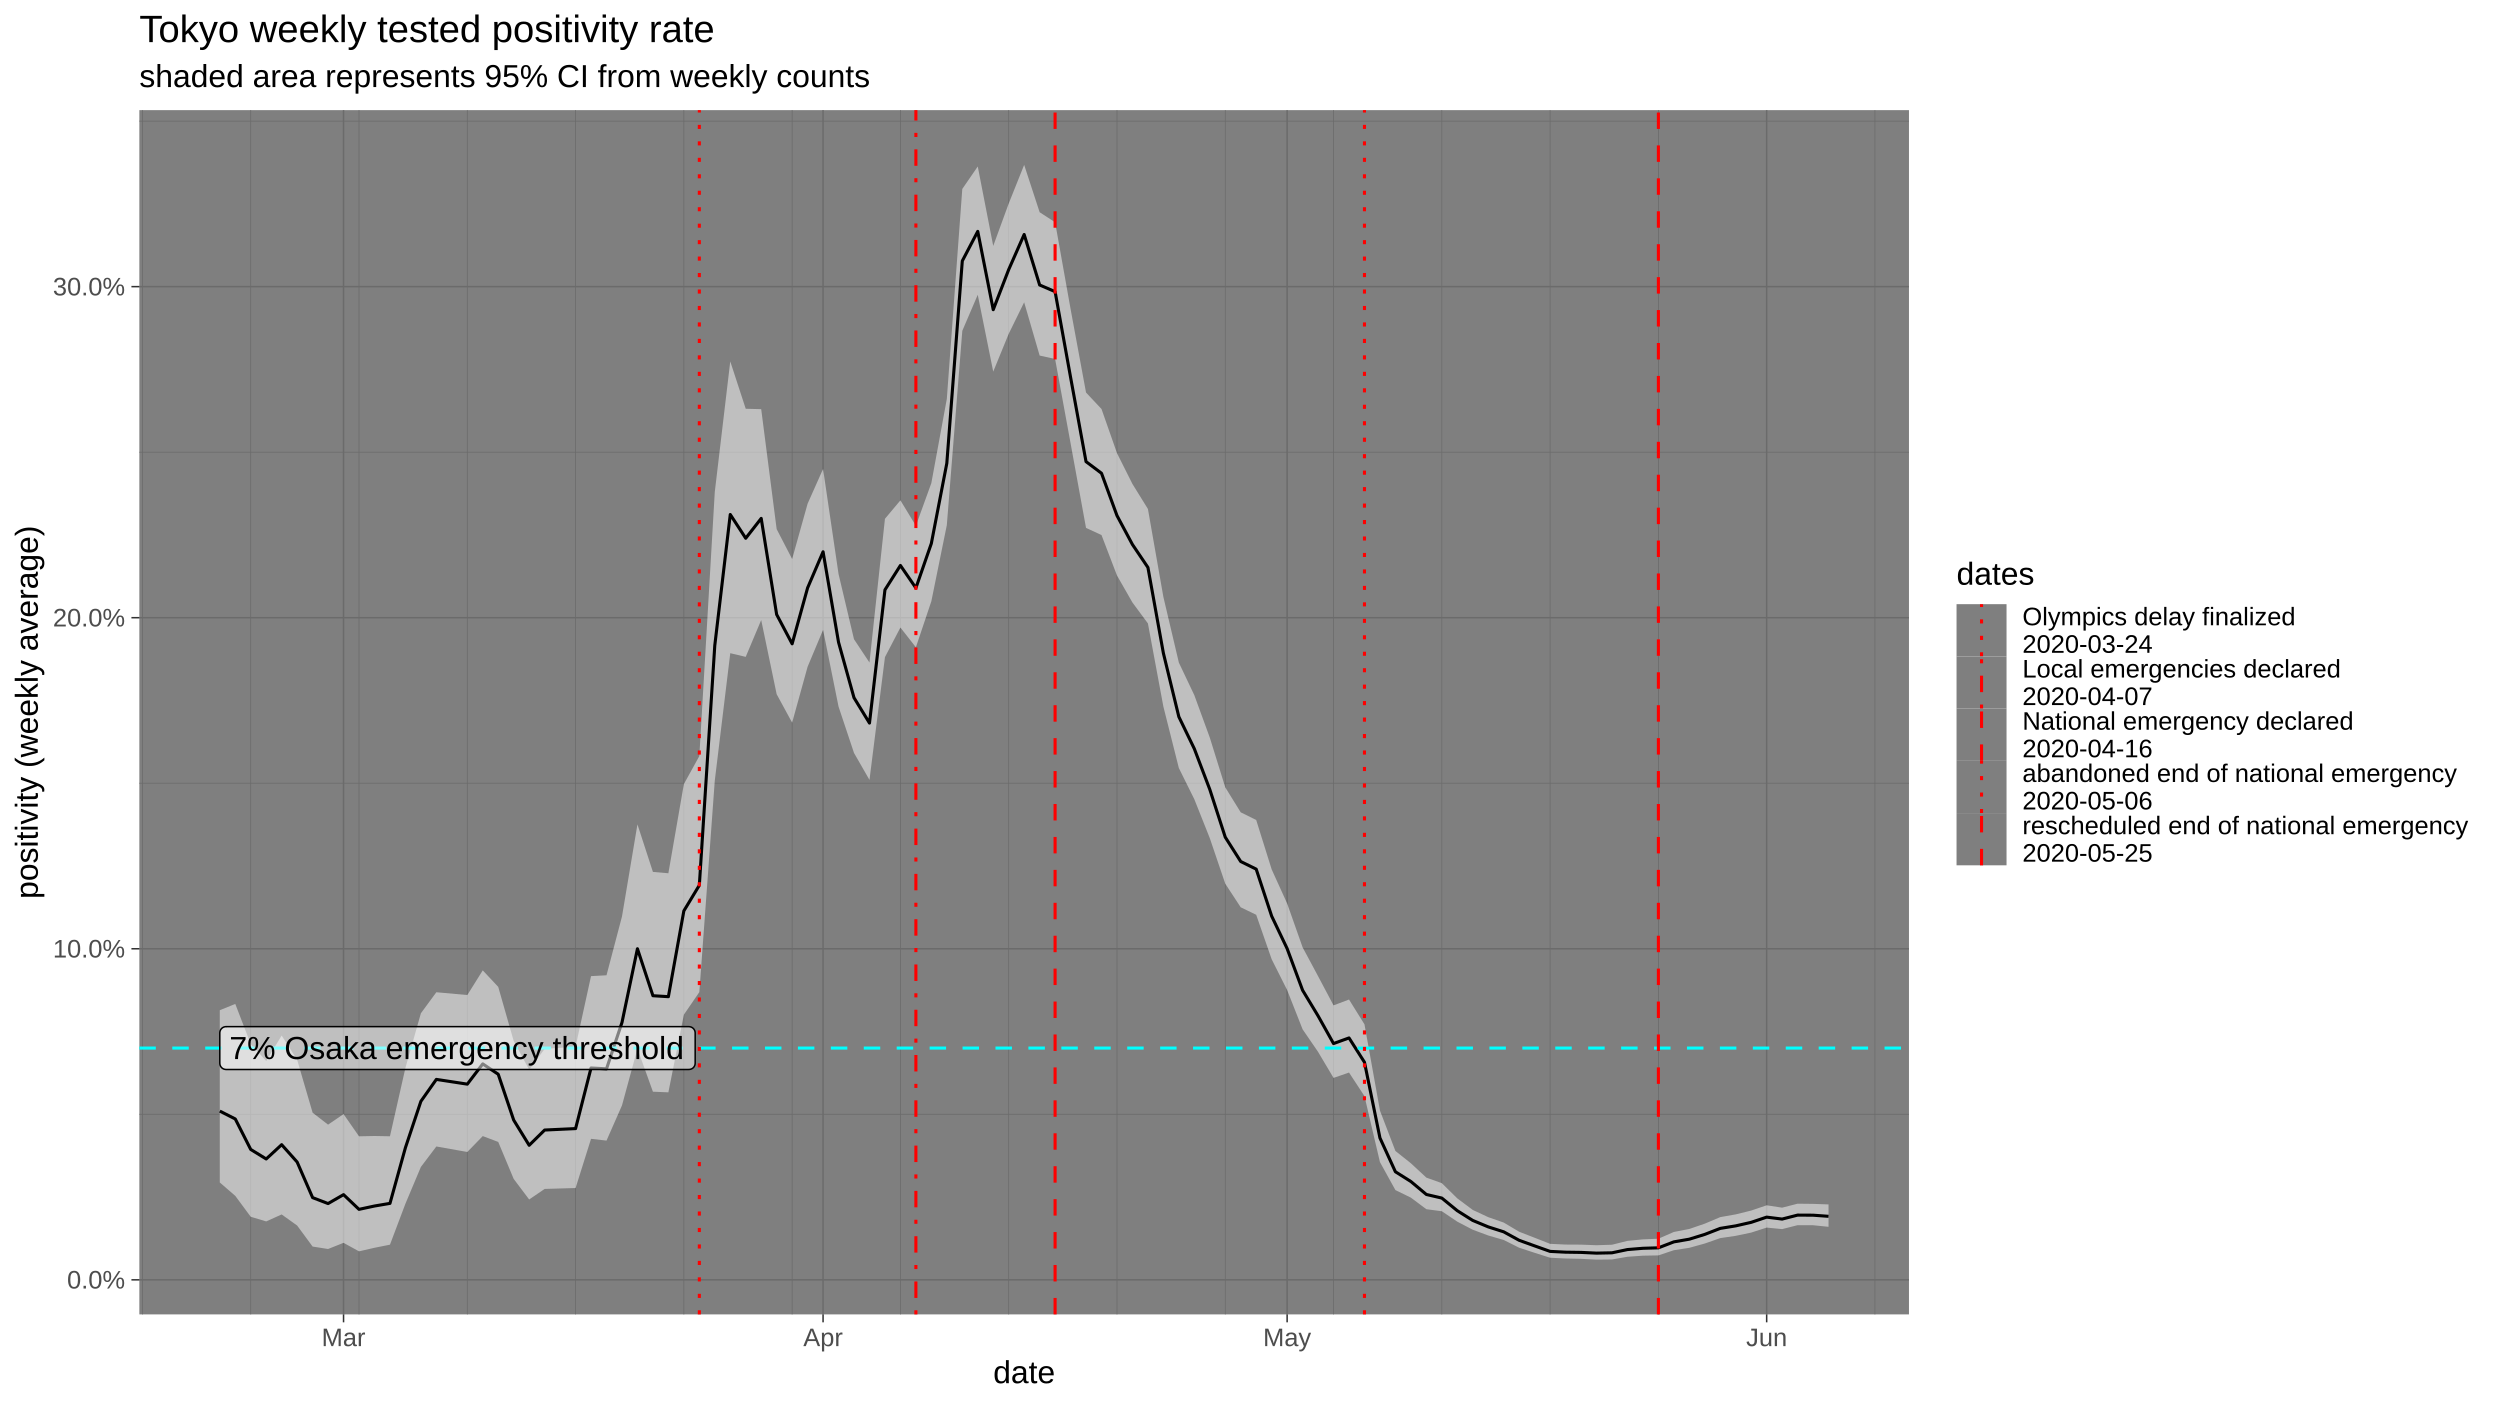
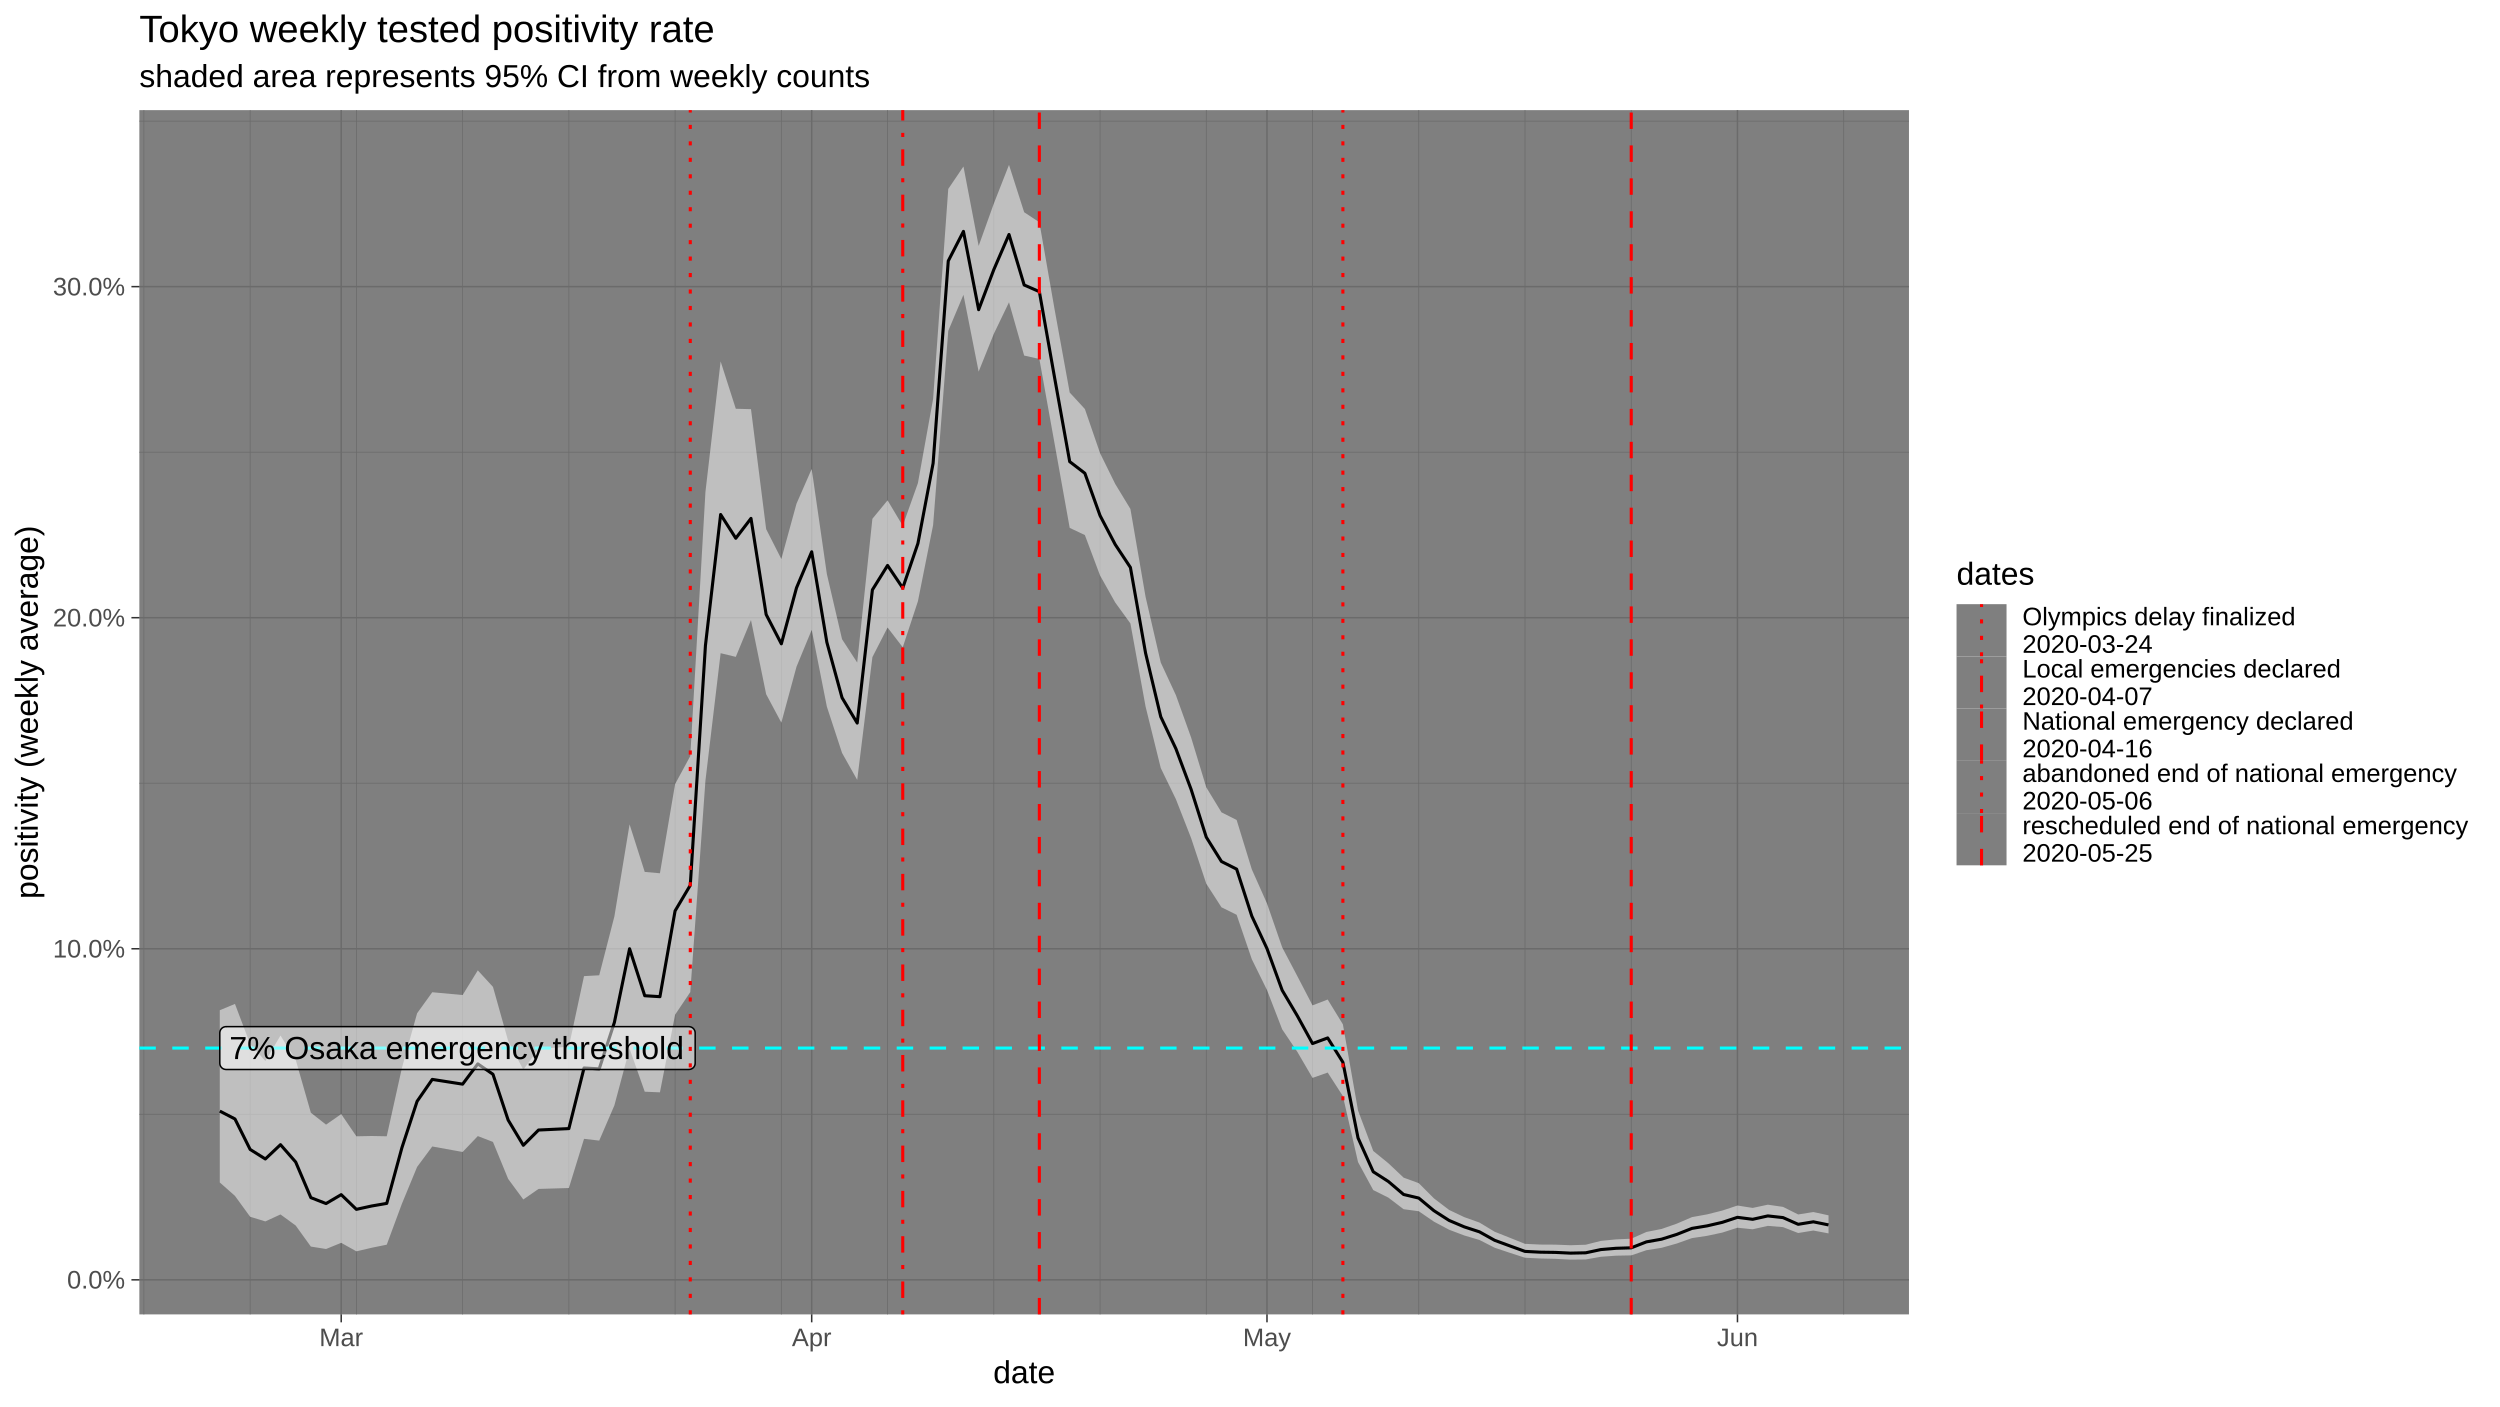
<svg xmlns="http://www.w3.org/2000/svg" viewBox="0 0 864.00 486.00">
  <defs>
    <style type="text/css">
    line, polyline, polygon, path, rect, circle {
      fill: none;
      stroke: #000000;
      stroke-linecap: round;
      stroke-linejoin: round;
      stroke-miterlimit: 10.00;
    }
  </style>
  </defs>
  <rect width="100%" height="100%" style="stroke: none; fill: #FFFFFF;" />
  <rect x="0.00" y="-0" width="864.00" height="486.00" style="stroke-width: 1.07; stroke: #FFFFFF; fill: #FFFFFF;" />
  <defs>
    <clipPath id="cpNDguMTZ8NjU5Ljc0fDQ1NC4yNXwzOC4wNw==">
      <rect x="48.16" y="38.07" width="611.58" height="416.18" />
    </clipPath>
  </defs>
  <rect x="48.16" y="38.07" width="611.58" height="416.18" style="stroke-width: 1.07; stroke: none; fill: #7F7F7F;" clip-path="url(#cpNDguMTZ8NjU5Ljc0fDQ1NC4yNXwzOC4wNw==)" />
  <polyline points="48.16,385.09 659.74,385.09 " style="stroke-width: 0.27; stroke: #6B6B6B; stroke-linecap: butt;" clip-path="url(#cpNDguMTZ8NjU5Ljc0fDQ1NC4yNXwzOC4wNw==)" />
  <polyline points="48.16,270.68 659.74,270.68 " style="stroke-width: 0.27; stroke: #6B6B6B; stroke-linecap: butt;" clip-path="url(#cpNDguMTZ8NjU5Ljc0fDQ1NC4yNXwzOC4wNw==)" />
  <polyline points="48.16,156.28 659.74,156.28 " style="stroke-width: 0.27; stroke: #6B6B6B; stroke-linecap: butt;" clip-path="url(#cpNDguMTZ8NjU5Ljc0fDQ1NC4yNXwzOC4wNw==)" />
  <polyline points="48.16,41.87 659.74,41.87 " style="stroke-width: 0.27; stroke: #6B6B6B; stroke-linecap: butt;" clip-path="url(#cpNDguMTZ8NjU5Ljc0fDQ1NC4yNXwzOC4wNw==)" />
-   <polyline points="49.23,454.25 49.23,38.07 " style="stroke-width: 0.27; stroke: #6B6B6B; stroke-linecap: butt;" clip-path="url(#cpNDguMTZ8NjU5Ljc0fDQ1NC4yNXwzOC4wNw==)" />
-   <polyline points="86.65,454.25 86.65,38.07 " style="stroke-width: 0.27; stroke: #6B6B6B; stroke-linecap: butt;" clip-path="url(#cpNDguMTZ8NjU5Ljc0fDQ1NC4yNXwzOC4wNw==)" />
-   <polyline points="124.07,454.25 124.07,38.07 " style="stroke-width: 0.27; stroke: #6B6B6B; stroke-linecap: butt;" clip-path="url(#cpNDguMTZ8NjU5Ljc0fDQ1NC4yNXwzOC4wNw==)" />
-   <polyline points="161.50,454.25 161.50,38.07 " style="stroke-width: 0.27; stroke: #6B6B6B; stroke-linecap: butt;" clip-path="url(#cpNDguMTZ8NjU5Ljc0fDQ1NC4yNXwzOC4wNw==)" />
-   <polyline points="198.92,454.25 198.92,38.07 " style="stroke-width: 0.27; stroke: #6B6B6B; stroke-linecap: butt;" clip-path="url(#cpNDguMTZ8NjU5Ljc0fDQ1NC4yNXwzOC4wNw==)" />
-   <polyline points="236.34,454.25 236.34,38.07 " style="stroke-width: 0.27; stroke: #6B6B6B; stroke-linecap: butt;" clip-path="url(#cpNDguMTZ8NjU5Ljc0fDQ1NC4yNXwzOC4wNw==)" />
-   <polyline points="273.76,454.25 273.76,38.07 " style="stroke-width: 0.27; stroke: #6B6B6B; stroke-linecap: butt;" clip-path="url(#cpNDguMTZ8NjU5Ljc0fDQ1NC4yNXwzOC4wNw==)" />
-   <polyline points="311.18,454.25 311.18,38.07 " style="stroke-width: 0.27; stroke: #6B6B6B; stroke-linecap: butt;" clip-path="url(#cpNDguMTZ8NjU5Ljc0fDQ1NC4yNXwzOC4wNw==)" />
-   <polyline points="348.60,454.25 348.60,38.07 " style="stroke-width: 0.27; stroke: #6B6B6B; stroke-linecap: butt;" clip-path="url(#cpNDguMTZ8NjU5Ljc0fDQ1NC4yNXwzOC4wNw==)" />
-   <polyline points="386.03,454.25 386.03,38.07 " style="stroke-width: 0.27; stroke: #6B6B6B; stroke-linecap: butt;" clip-path="url(#cpNDguMTZ8NjU5Ljc0fDQ1NC4yNXwzOC4wNw==)" />
-   <polyline points="423.45,454.25 423.45,38.07 " style="stroke-width: 0.27; stroke: #6B6B6B; stroke-linecap: butt;" clip-path="url(#cpNDguMTZ8NjU5Ljc0fDQ1NC4yNXwzOC4wNw==)" />
-   <polyline points="460.87,454.25 460.87,38.07 " style="stroke-width: 0.27; stroke: #6B6B6B; stroke-linecap: butt;" clip-path="url(#cpNDguMTZ8NjU5Ljc0fDQ1NC4yNXwzOC4wNw==)" />
-   <polyline points="498.29,454.25 498.29,38.07 " style="stroke-width: 0.27; stroke: #6B6B6B; stroke-linecap: butt;" clip-path="url(#cpNDguMTZ8NjU5Ljc0fDQ1NC4yNXwzOC4wNw==)" />
-   <polyline points="535.71,454.25 535.71,38.07 " style="stroke-width: 0.27; stroke: #6B6B6B; stroke-linecap: butt;" clip-path="url(#cpNDguMTZ8NjU5Ljc0fDQ1NC4yNXwzOC4wNw==)" />
-   <polyline points="573.14,454.25 573.14,38.07 " style="stroke-width: 0.27; stroke: #6B6B6B; stroke-linecap: butt;" clip-path="url(#cpNDguMTZ8NjU5Ljc0fDQ1NC4yNXwzOC4wNw==)" />
-   <polyline points="647.98,454.25 647.98,38.07 " style="stroke-width: 0.27; stroke: #6B6B6B; stroke-linecap: butt;" clip-path="url(#cpNDguMTZ8NjU5Ljc0fDQ1NC4yNXwzOC4wNw==)" />
+   <polyline points="49.73,454.25 49.73,38.07 " style="stroke-width: 0.27; stroke: #6B6B6B; stroke-linecap: butt;" clip-path="url(#cpNDguMTZ8NjU5Ljc0fDQ1NC4yNXwzOC4wNw==)" />
+   <polyline points="86.45,454.25 86.45,38.07 " style="stroke-width: 0.27; stroke: #6B6B6B; stroke-linecap: butt;" clip-path="url(#cpNDguMTZ8NjU5Ljc0fDQ1NC4yNXwzOC4wNw==)" />
+   <polyline points="123.17,454.25 123.17,38.07 " style="stroke-width: 0.27; stroke: #6B6B6B; stroke-linecap: butt;" clip-path="url(#cpNDguMTZ8NjU5Ljc0fDQ1NC4yNXwzOC4wNw==)" />
+   <polyline points="159.88,454.25 159.88,38.07 " style="stroke-width: 0.27; stroke: #6B6B6B; stroke-linecap: butt;" clip-path="url(#cpNDguMTZ8NjU5Ljc0fDQ1NC4yNXwzOC4wNw==)" />
+   <polyline points="196.60,454.25 196.60,38.07 " style="stroke-width: 0.27; stroke: #6B6B6B; stroke-linecap: butt;" clip-path="url(#cpNDguMTZ8NjU5Ljc0fDQ1NC4yNXwzOC4wNw==)" />
+   <polyline points="233.31,454.25 233.31,38.07 " style="stroke-width: 0.27; stroke: #6B6B6B; stroke-linecap: butt;" clip-path="url(#cpNDguMTZ8NjU5Ljc0fDQ1NC4yNXwzOC4wNw==)" />
+   <polyline points="270.03,454.25 270.03,38.07 " style="stroke-width: 0.27; stroke: #6B6B6B; stroke-linecap: butt;" clip-path="url(#cpNDguMTZ8NjU5Ljc0fDQ1NC4yNXwzOC4wNw==)" />
+   <polyline points="306.74,454.25 306.74,38.07 " style="stroke-width: 0.27; stroke: #6B6B6B; stroke-linecap: butt;" clip-path="url(#cpNDguMTZ8NjU5Ljc0fDQ1NC4yNXwzOC4wNw==)" />
+   <polyline points="343.46,454.25 343.46,38.07 " style="stroke-width: 0.27; stroke: #6B6B6B; stroke-linecap: butt;" clip-path="url(#cpNDguMTZ8NjU5Ljc0fDQ1NC4yNXwzOC4wNw==)" />
+   <polyline points="380.18,454.25 380.18,38.07 " style="stroke-width: 0.27; stroke: #6B6B6B; stroke-linecap: butt;" clip-path="url(#cpNDguMTZ8NjU5Ljc0fDQ1NC4yNXwzOC4wNw==)" />
+   <polyline points="416.89,454.25 416.89,38.07 " style="stroke-width: 0.27; stroke: #6B6B6B; stroke-linecap: butt;" clip-path="url(#cpNDguMTZ8NjU5Ljc0fDQ1NC4yNXwzOC4wNw==)" />
+   <polyline points="453.61,454.25 453.61,38.07 " style="stroke-width: 0.27; stroke: #6B6B6B; stroke-linecap: butt;" clip-path="url(#cpNDguMTZ8NjU5Ljc0fDQ1NC4yNXwzOC4wNw==)" />
+   <polyline points="490.32,454.25 490.32,38.07 " style="stroke-width: 0.27; stroke: #6B6B6B; stroke-linecap: butt;" clip-path="url(#cpNDguMTZ8NjU5Ljc0fDQ1NC4yNXwzOC4wNw==)" />
+   <polyline points="527.04,454.25 527.04,38.07 " style="stroke-width: 0.27; stroke: #6B6B6B; stroke-linecap: butt;" clip-path="url(#cpNDguMTZ8NjU5Ljc0fDQ1NC4yNXwzOC4wNw==)" />
+   <polyline points="563.75,454.25 563.75,38.07 " style="stroke-width: 0.27; stroke: #6B6B6B; stroke-linecap: butt;" clip-path="url(#cpNDguMTZ8NjU5Ljc0fDQ1NC4yNXwzOC4wNw==)" />
+   <polyline points="637.19,454.25 637.19,38.07 " style="stroke-width: 0.27; stroke: #6B6B6B; stroke-linecap: butt;" clip-path="url(#cpNDguMTZ8NjU5Ljc0fDQ1NC4yNXwzOC4wNw==)" />
  <polyline points="48.16,442.30 659.74,442.30 " style="stroke-width: 0.53; stroke: #6B6B6B; stroke-linecap: butt;" clip-path="url(#cpNDguMTZ8NjU5Ljc0fDQ1NC4yNXwzOC4wNw==)" />
  <polyline points="48.16,327.89 659.74,327.89 " style="stroke-width: 0.53; stroke: #6B6B6B; stroke-linecap: butt;" clip-path="url(#cpNDguMTZ8NjU5Ljc0fDQ1NC4yNXwzOC4wNw==)" />
  <polyline points="48.16,213.48 659.74,213.48 " style="stroke-width: 0.53; stroke: #6B6B6B; stroke-linecap: butt;" clip-path="url(#cpNDguMTZ8NjU5Ljc0fDQ1NC4yNXwzOC4wNw==)" />
  <polyline points="48.16,99.07 659.74,99.07 " style="stroke-width: 0.53; stroke: #6B6B6B; stroke-linecap: butt;" clip-path="url(#cpNDguMTZ8NjU5Ljc0fDQ1NC4yNXwzOC4wNw==)" />
-   <polyline points="118.73,454.25 118.73,38.07 " style="stroke-width: 0.53; stroke: #6B6B6B; stroke-linecap: butt;" clip-path="url(#cpNDguMTZ8NjU5Ljc0fDQ1NC4yNXwzOC4wNw==)" />
-   <polyline points="284.45,454.25 284.45,38.07 " style="stroke-width: 0.53; stroke: #6B6B6B; stroke-linecap: butt;" clip-path="url(#cpNDguMTZ8NjU5Ljc0fDQ1NC4yNXwzOC4wNw==)" />
-   <polyline points="444.83,454.25 444.83,38.07 " style="stroke-width: 0.53; stroke: #6B6B6B; stroke-linecap: butt;" clip-path="url(#cpNDguMTZ8NjU5Ljc0fDQ1NC4yNXwzOC4wNw==)" />
-   <polyline points="610.56,454.25 610.56,38.07 " style="stroke-width: 0.53; stroke: #6B6B6B; stroke-linecap: butt;" clip-path="url(#cpNDguMTZ8NjU5Ljc0fDQ1NC4yNXwzOC4wNw==)" />
-   <polygon points="75.96,349.13 81.31,346.96 86.65,360.83 92.00,366.68 97.34,357.89 102.69,366.27 108.04,384.55 113.38,388.68 118.73,385.03 124.07,392.71 129.42,392.60 134.77,392.70 140.11,369.09 145.46,350.19 150.80,342.92 161.50,343.89 166.84,335.36 172.19,341.07 177.53,359.77 182.88,369.70 188.23,362.50 198.92,361.74 204.26,337.35 209.61,337.06 214.96,316.73 220.30,284.91 225.65,301.34 230.99,301.80 236.34,270.99 241.69,261.30 247.03,170.02 252.38,124.91 257.72,141.27 263.07,141.41 268.41,182.86 273.76,193.20 279.11,174.08 284.45,162.08 289.80,198.38 295.14,220.92 300.49,228.98 305.84,179.29 311.18,172.92 316.53,181.71 321.87,166.97 327.22,137.88 332.57,65.30 337.91,57.54 343.26,85.00 348.60,70.37 353.95,56.99 359.30,73.35 364.64,76.82 369.99,106.79 375.33,135.66 380.68,141.35 386.03,156.61 391.37,167.26 396.72,175.90 402.06,206.29 407.41,228.99 412.76,240.27 418.10,254.90 423.45,272.11 428.79,280.74 434.14,283.39 439.49,300.47 444.83,312.23 450.18,327.40 455.52,337.36 460.87,347.46 466.22,345.44 471.56,354.01 476.91,383.81 482.25,397.77 487.60,402.03 492.95,406.99 498.29,408.90 503.64,414.16 508.98,418.15 514.33,420.65 519.68,422.52 525.02,425.69 530.37,427.77 535.71,429.87 541.06,430.12 546.41,430.15 551.75,430.35 557.10,430.18 562.44,428.85 567.79,428.33 573.14,428.10 578.48,425.77 583.83,424.73 589.17,422.90 594.52,420.64 599.87,419.69 605.21,418.37 610.56,416.55 615.90,417.37 621.25,416.00 626.60,416.06 631.94,416.25 631.94,423.98 626.60,423.44 621.25,423.42 615.90,424.78 610.56,424.25 605.21,425.98 599.87,427.10 594.52,427.89 589.17,429.76 583.83,431.24 578.48,432.07 573.14,433.86 567.79,433.96 562.44,434.34 557.10,435.27 551.75,435.33 546.41,435.05 541.06,434.93 535.71,434.67 530.37,432.97 525.02,431.21 519.68,428.53 514.33,426.98 508.98,424.99 503.64,422.20 498.29,418.60 492.95,417.90 487.60,413.90 482.25,411.29 476.91,401.62 471.56,378.81 466.22,370.67 460.87,372.52 455.52,363.52 450.18,355.73 444.83,342.15 439.49,331.52 434.14,316.15 428.79,313.56 423.45,305.41 418.10,289.65 412.76,276.22 407.41,265.43 402.06,244.18 396.72,215.46 391.37,208.22 386.03,198.89 380.68,184.91 375.33,182.44 369.99,153.18 364.64,124.06 359.30,122.88 353.95,104.47 348.60,115.38 343.26,128.43 337.91,101.87 332.57,114.34 327.22,181.49 321.87,207.80 316.53,223.70 311.18,216.87 305.84,227.10 300.49,269.53 295.14,260.21 289.80,244.20 284.45,217.68 279.11,230.42 273.76,249.74 268.41,239.91 263.07,214.28 257.72,227.01 252.38,225.74 247.03,269.76 241.69,342.87 236.34,350.68 230.99,377.51 225.65,377.29 220.30,362.39 214.96,382.02 209.61,394.19 204.26,393.58 198.92,410.58 188.23,410.89 182.88,414.54 177.53,407.43 172.19,394.65 166.84,392.63 161.50,398.12 150.80,396.22 145.46,403.29 140.11,416.01 134.77,430.16 129.42,431.23 124.07,432.46 118.73,429.52 113.38,431.65 108.04,430.81 102.69,423.54 97.34,419.71 92.00,422.12 86.65,420.51 81.31,413.29 75.96,408.66 " style="stroke-width: 1.07; stroke: none; fill: #FFFFFF; fill-opacity: 0.50;" clip-path="url(#cpNDguMTZ8NjU5Ljc0fDQ1NC4yNXwzOC4wNw==)" />
-   <polyline points="75.96,384.00 81.31,386.71 86.65,397.25 92.00,400.54 97.34,395.60 102.69,401.60 108.04,413.90 113.38,415.95 118.73,412.87 124.07,417.95 129.42,416.80 134.77,415.89 140.11,396.65 145.46,380.61 150.80,373.04 161.50,374.68 166.84,367.68 172.19,371.27 177.53,387.10 182.88,395.81 188.23,390.54 198.92,390.04 204.26,369.10 209.61,369.39 214.96,353.35 220.30,327.89 225.65,344.12 230.99,344.45 236.34,314.80 241.69,305.94 247.03,223.07 252.38,177.81 257.72,186.02 263.07,179.16 268.41,212.37 273.76,222.50 279.11,203.16 284.45,190.70 289.80,221.97 295.14,241.13 300.49,249.89 305.84,203.85 311.18,195.42 316.53,203.21 321.87,187.82 327.22,160.11 332.57,90.18 337.91,79.97 343.26,107.03 348.60,93.18 353.95,81.04 359.30,98.49 364.64,100.79 369.99,130.39 375.33,159.54 380.68,163.56 386.03,178.19 391.37,188.18 396.72,196.11 402.06,225.71 407.41,247.72 412.76,258.78 418.10,272.82 423.45,289.33 428.79,297.74 434.14,300.37 439.49,316.62 444.83,327.83 450.18,342.24 455.52,351.08 460.87,360.65 466.22,358.71 471.56,367.11 476.91,393.28 482.25,404.96 487.60,408.33 492.95,412.81 498.29,414.05 503.64,418.42 508.98,421.78 514.33,424.01 519.68,425.72 525.02,428.65 530.37,430.58 535.71,432.48 541.06,432.75 546.41,432.83 551.75,433.08 557.10,432.97 562.44,431.85 567.79,431.41 573.14,431.25 578.48,429.19 583.83,428.26 589.17,426.61 594.52,424.53 599.87,423.66 605.21,422.44 610.56,420.64 615.90,421.31 621.25,419.94 626.60,419.97 631.94,420.36 " style="stroke-width: 1.07; stroke-linecap: butt;" clip-path="url(#cpNDguMTZ8NjU5Ljc0fDQ1NC4yNXwzOC4wNw==)" />
+   <polyline points="117.92,454.25 117.92,38.07 " style="stroke-width: 0.53; stroke: #6B6B6B; stroke-linecap: butt;" clip-path="url(#cpNDguMTZ8NjU5Ljc0fDQ1NC4yNXwzOC4wNw==)" />
+   <polyline points="280.52,454.25 280.52,38.07 " style="stroke-width: 0.53; stroke: #6B6B6B; stroke-linecap: butt;" clip-path="url(#cpNDguMTZ8NjU5Ljc0fDQ1NC4yNXwzOC4wNw==)" />
+   <polyline points="437.87,454.25 437.87,38.07 " style="stroke-width: 0.53; stroke: #6B6B6B; stroke-linecap: butt;" clip-path="url(#cpNDguMTZ8NjU5Ljc0fDQ1NC4yNXwzOC4wNw==)" />
+   <polyline points="600.47,454.25 600.47,38.07 " style="stroke-width: 0.53; stroke: #6B6B6B; stroke-linecap: butt;" clip-path="url(#cpNDguMTZ8NjU5Ljc0fDQ1NC4yNXwzOC4wNw==)" />
+   <polygon points="75.96,349.13 81.20,346.96 86.45,360.83 91.70,366.68 96.94,357.89 102.19,366.27 107.43,384.55 112.68,388.68 117.92,385.03 123.17,392.71 128.41,392.60 133.66,392.70 138.90,369.09 144.15,350.19 149.39,342.92 159.88,343.89 165.13,335.36 170.37,341.07 175.62,359.77 180.86,369.70 186.11,362.50 196.60,361.74 201.84,337.35 207.09,337.06 212.33,316.73 217.58,284.91 222.82,301.34 228.07,301.80 233.31,270.99 238.56,261.30 243.80,170.02 249.05,124.91 254.29,141.27 259.54,141.41 264.78,182.86 270.03,193.20 275.27,174.08 280.52,162.08 285.76,198.38 291.01,220.92 296.25,228.98 301.50,179.29 306.74,172.92 311.99,181.71 317.23,166.97 322.48,137.88 327.72,65.30 332.97,57.54 338.22,85.00 343.46,70.37 348.71,56.99 353.95,73.35 359.20,76.82 364.44,106.79 369.69,135.66 374.93,141.35 380.18,156.61 385.42,167.26 390.67,175.90 395.91,206.29 401.16,228.99 406.40,240.27 411.65,254.90 416.89,272.11 422.14,280.74 427.38,283.39 432.63,300.47 437.87,312.23 443.12,327.40 448.36,337.36 453.61,347.46 458.85,345.44 464.10,354.01 469.34,383.81 474.59,397.77 479.83,402.03 485.08,406.99 490.32,408.90 495.57,414.16 500.81,418.15 506.06,420.65 511.30,422.52 516.55,425.69 521.79,427.77 527.04,429.87 532.28,430.12 537.53,430.15 542.77,430.35 548.02,430.18 553.26,428.85 558.51,428.33 563.75,428.10 569.00,425.77 574.24,424.73 579.49,422.90 584.74,420.64 589.98,419.69 595.23,418.37 600.47,416.63 605.72,417.46 610.96,416.34 616.21,417.10 621.45,419.72 626.70,418.88 631.94,420.02 631.94,426.26 626.70,425.27 621.45,426.13 616.21,424.09 610.96,423.66 605.72,424.84 600.47,424.30 595.23,425.98 589.98,427.10 584.74,427.89 579.49,429.76 574.24,431.24 569.00,432.07 563.75,433.86 558.51,433.96 553.26,434.34 548.02,435.27 542.77,435.33 537.53,435.05 532.28,434.93 527.04,434.67 521.79,432.97 516.55,431.21 511.30,428.53 506.06,426.98 500.81,424.99 495.57,422.20 490.32,418.60 485.08,417.90 479.83,413.90 474.59,411.29 469.34,401.62 464.10,378.81 458.85,370.67 453.61,372.52 448.36,363.52 443.12,355.73 437.87,342.15 432.63,331.52 427.38,316.15 422.14,313.56 416.89,305.41 411.65,289.65 406.40,276.22 401.16,265.43 395.91,244.18 390.67,215.46 385.42,208.22 380.18,198.89 374.93,184.91 369.69,182.44 364.44,153.18 359.20,124.06 353.95,122.88 348.71,104.47 343.46,115.38 338.22,128.43 332.97,101.87 327.72,114.34 322.48,181.49 317.23,207.80 311.99,223.70 306.74,216.87 301.50,227.10 296.25,269.53 291.01,260.21 285.76,244.20 280.52,217.68 275.27,230.42 270.03,249.74 264.78,239.91 259.54,214.28 254.29,227.01 249.05,225.74 243.80,269.76 238.56,342.87 233.31,350.68 228.07,377.51 222.82,377.29 217.58,362.39 212.33,382.02 207.09,394.19 201.84,393.58 196.60,410.58 186.11,410.89 180.86,414.54 175.62,407.43 170.37,394.65 165.13,392.63 159.88,398.12 149.39,396.22 144.15,403.29 138.90,416.01 133.66,430.16 128.41,431.23 123.17,432.46 117.92,429.52 112.68,431.65 107.43,430.81 102.19,423.54 96.94,419.71 91.70,422.12 86.45,420.51 81.20,413.29 75.96,408.66 " style="stroke-width: 1.07; stroke: none; fill: #FFFFFF; fill-opacity: 0.50;" clip-path="url(#cpNDguMTZ8NjU5Ljc0fDQ1NC4yNXwzOC4wNw==)" />
+   <polyline points="75.96,384.00 81.20,386.71 86.45,397.25 91.70,400.54 96.94,395.60 102.19,401.60 107.43,413.90 112.68,415.95 117.92,412.87 123.17,417.95 128.41,416.80 133.66,415.89 138.90,396.65 144.15,380.61 149.39,373.04 159.88,374.68 165.13,367.68 170.37,371.27 175.62,387.10 180.86,395.81 186.11,390.54 196.60,390.04 201.84,369.10 207.09,369.39 212.33,353.35 217.58,327.89 222.82,344.12 228.07,344.45 233.31,314.80 238.56,305.94 243.80,223.07 249.05,177.81 254.29,186.02 259.54,179.16 264.78,212.37 270.03,222.50 275.27,203.16 280.52,190.70 285.76,221.97 291.01,241.13 296.25,249.89 301.50,203.85 306.74,195.42 311.99,203.21 317.23,187.82 322.48,160.11 327.72,90.18 332.97,79.97 338.22,107.03 343.46,93.18 348.71,81.04 353.95,98.49 359.20,100.79 364.44,130.39 369.69,159.54 374.93,163.56 380.18,178.19 385.42,188.18 390.67,196.11 395.91,225.71 401.16,247.72 406.40,258.78 411.65,272.82 416.89,289.33 422.14,297.74 427.38,300.37 432.63,316.62 437.87,327.83 443.12,342.24 448.36,351.08 453.61,360.65 458.85,358.71 464.10,367.11 469.34,393.28 474.59,404.96 479.83,408.33 485.08,412.81 490.32,414.05 495.57,418.42 500.81,421.78 506.06,424.01 511.30,425.72 516.55,428.65 521.79,430.58 527.04,432.48 532.28,432.75 537.53,432.83 542.77,433.08 548.02,432.97 553.26,431.85 558.51,431.41 563.75,431.25 569.00,429.19 574.24,428.26 579.49,426.61 584.74,424.53 589.98,423.66 595.23,422.44 600.47,420.71 605.72,421.39 610.96,420.22 616.21,420.80 621.45,423.12 626.70,422.26 631.94,423.33 " style="stroke-width: 1.07; stroke-linecap: butt;" clip-path="url(#cpNDguMTZ8NjU5Ljc0fDQ1NC4yNXwzOC4wNw==)" />
  <line x1="48.16" y1="362.21" x2="659.74" y2="362.21" style="stroke-width: 1.07; stroke: #00FFFF; stroke-dasharray: 5.69,5.69; stroke-linecap: butt;" clip-path="url(#cpNDguMTZ8NjU5Ljc0fDQ1NC4yNXwzOC4wNw==)" />
  <polygon points="78.12,369.61 238.09,369.61 238.00,369.61 238.35,369.59 238.69,369.52 239.01,369.40 239.32,369.23 239.58,369.01 239.82,368.75 240.00,368.45 240.14,368.13 240.22,367.79 240.25,367.45 240.25,367.45 240.25,356.97 240.25,356.97 240.22,356.63 240.14,356.29 240.00,355.97 239.82,355.68 239.58,355.42 239.32,355.20 239.01,355.02 238.69,354.90 238.35,354.83 238.09,354.81 78.12,354.81 78.38,354.83 78.03,354.81 77.69,354.86 77.35,354.95 77.04,355.10 76.75,355.30 76.50,355.54 76.29,355.82 76.13,356.13 76.02,356.46 75.97,356.80 75.96,356.97 75.96,367.45 75.97,367.27 75.97,367.62 76.02,367.96 76.13,368.29 76.29,368.60 76.50,368.88 76.75,369.12 77.04,369.32 77.35,369.47 77.69,369.56 78.03,369.61 " style="stroke-width: 0.53; fill: #FFFFFF; fill-opacity: 0.50;" clip-path="url(#cpNDguMTZ8NjU5Ljc0fDQ1NC4yNXwzOC4wNw==)" />
  <g clip-path="url(#cpNDguMTZ8NjU5Ljc0fDQ1NC4yNXwzOC4wNw==)">
    <text x="79.27" y="366.01" style="font-size: 11.04px; font-family: Liberation Sans;" textLength="157.09px" lengthAdjust="spacingAndGlyphs">7% Osaka emergency threshold</text>
  </g>
-   <line x1="241.69" y1="454.25" x2="241.69" y2="38.07" style="stroke-width: 1.07; stroke: #FF0000; stroke-dasharray: 1.42,4.27; stroke-linecap: butt;" clip-path="url(#cpNDguMTZ8NjU5Ljc0fDQ1NC4yNXwzOC4wNw==)" />
-   <line x1="316.53" y1="454.25" x2="316.53" y2="38.07" style="stroke-width: 1.07; stroke: #FF0000; stroke-dasharray: 1.42,4.27,5.69,4.27; stroke-linecap: butt;" clip-path="url(#cpNDguMTZ8NjU5Ljc0fDQ1NC4yNXwzOC4wNw==)" />
-   <line x1="364.64" y1="454.25" x2="364.64" y2="38.07" style="stroke-width: 1.07; stroke: #FF0000; stroke-dasharray: 5.69,5.69; stroke-linecap: butt;" clip-path="url(#cpNDguMTZ8NjU5Ljc0fDQ1NC4yNXwzOC4wNw==)" />
-   <line x1="471.56" y1="454.25" x2="471.56" y2="38.07" style="stroke-width: 1.07; stroke: #FF0000; stroke-dasharray: 1.42,4.27; stroke-linecap: butt;" clip-path="url(#cpNDguMTZ8NjU5Ljc0fDQ1NC4yNXwzOC4wNw==)" />
-   <line x1="573.14" y1="454.25" x2="573.14" y2="38.07" style="stroke-width: 1.07; stroke: #FF0000; stroke-dasharray: 5.69,5.69; stroke-linecap: butt;" clip-path="url(#cpNDguMTZ8NjU5Ljc0fDQ1NC4yNXwzOC4wNw==)" />
+   <line x1="238.56" y1="454.25" x2="238.56" y2="38.07" style="stroke-width: 1.07; stroke: #FF0000; stroke-dasharray: 1.42,4.27; stroke-linecap: butt;" clip-path="url(#cpNDguMTZ8NjU5Ljc0fDQ1NC4yNXwzOC4wNw==)" />
+   <line x1="311.99" y1="454.25" x2="311.99" y2="38.07" style="stroke-width: 1.07; stroke: #FF0000; stroke-dasharray: 1.42,4.27,5.69,4.27; stroke-linecap: butt;" clip-path="url(#cpNDguMTZ8NjU5Ljc0fDQ1NC4yNXwzOC4wNw==)" />
+   <line x1="359.20" y1="454.25" x2="359.20" y2="38.07" style="stroke-width: 1.07; stroke: #FF0000; stroke-dasharray: 5.69,5.69; stroke-linecap: butt;" clip-path="url(#cpNDguMTZ8NjU5Ljc0fDQ1NC4yNXwzOC4wNw==)" />
+   <line x1="464.10" y1="454.25" x2="464.10" y2="38.07" style="stroke-width: 1.07; stroke: #FF0000; stroke-dasharray: 1.42,4.27; stroke-linecap: butt;" clip-path="url(#cpNDguMTZ8NjU5Ljc0fDQ1NC4yNXwzOC4wNw==)" />
+   <line x1="563.75" y1="454.25" x2="563.75" y2="38.07" style="stroke-width: 1.07; stroke: #FF0000; stroke-dasharray: 5.69,5.69; stroke-linecap: butt;" clip-path="url(#cpNDguMTZ8NjU5Ljc0fDQ1NC4yNXwzOC4wNw==)" />
  <defs>
    <clipPath id="cpMC4wMHw4NjQuMDB8NDg2LjAwfDAuMDA=">
      <rect x="0.00" y="0.00" width="864.00" height="486.00" />
    </clipPath>
  </defs>
  <g clip-path="url(#cpMC4wMHw4NjQuMDB8NDg2LjAwfDAuMDA=)">
    <text x="23.17" y="445.32" style="font-size: 8.80px; fill: #4D4D4D; font-family: Liberation Sans;" textLength="20.06px" lengthAdjust="spacingAndGlyphs">0.0%</text>
  </g>
  <g clip-path="url(#cpMC4wMHw4NjQuMDB8NDg2LjAwfDAuMDA=)">
    <text x="18.28" y="330.92" style="font-size: 8.80px; fill: #4D4D4D; font-family: Liberation Sans;" textLength="24.95px" lengthAdjust="spacingAndGlyphs">10.0%</text>
  </g>
  <g clip-path="url(#cpMC4wMHw4NjQuMDB8NDg2LjAwfDAuMDA=)">
    <text x="18.28" y="216.51" style="font-size: 8.80px; fill: #4D4D4D; font-family: Liberation Sans;" textLength="24.95px" lengthAdjust="spacingAndGlyphs">20.0%</text>
  </g>
  <g clip-path="url(#cpMC4wMHw4NjQuMDB8NDg2LjAwfDAuMDA=)">
    <text x="18.28" y="102.10" style="font-size: 8.80px; fill: #4D4D4D; font-family: Liberation Sans;" textLength="24.95px" lengthAdjust="spacingAndGlyphs">30.0%</text>
  </g>
  <polyline points="45.42,442.30 48.16,442.30 " style="stroke-width: 0.53; stroke: #333333; stroke-linecap: butt;" clip-path="url(#cpMC4wMHw4NjQuMDB8NDg2LjAwfDAuMDA=)" />
  <polyline points="45.42,327.89 48.16,327.89 " style="stroke-width: 0.53; stroke: #333333; stroke-linecap: butt;" clip-path="url(#cpMC4wMHw4NjQuMDB8NDg2LjAwfDAuMDA=)" />
  <polyline points="45.42,213.48 48.16,213.48 " style="stroke-width: 0.53; stroke: #333333; stroke-linecap: butt;" clip-path="url(#cpMC4wMHw4NjQuMDB8NDg2LjAwfDAuMDA=)" />
  <polyline points="45.42,99.07 48.16,99.07 " style="stroke-width: 0.53; stroke: #333333; stroke-linecap: butt;" clip-path="url(#cpMC4wMHw4NjQuMDB8NDg2LjAwfDAuMDA=)" />
-   <polyline points="118.73,456.99 118.73,454.25 " style="stroke-width: 0.53; stroke: #333333; stroke-linecap: butt;" clip-path="url(#cpMC4wMHw4NjQuMDB8NDg2LjAwfDAuMDA=)" />
-   <polyline points="284.45,456.99 284.45,454.25 " style="stroke-width: 0.53; stroke: #333333; stroke-linecap: butt;" clip-path="url(#cpMC4wMHw4NjQuMDB8NDg2LjAwfDAuMDA=)" />
-   <polyline points="444.83,456.99 444.83,454.25 " style="stroke-width: 0.53; stroke: #333333; stroke-linecap: butt;" clip-path="url(#cpMC4wMHw4NjQuMDB8NDg2LjAwfDAuMDA=)" />
-   <polyline points="610.56,456.99 610.56,454.25 " style="stroke-width: 0.53; stroke: #333333; stroke-linecap: butt;" clip-path="url(#cpMC4wMHw4NjQuMDB8NDg2LjAwfDAuMDA=)" />
+   <polyline points="117.92,456.99 117.92,454.25 " style="stroke-width: 0.53; stroke: #333333; stroke-linecap: butt;" clip-path="url(#cpMC4wMHw4NjQuMDB8NDg2LjAwfDAuMDA=)" />
+   <polyline points="280.52,456.99 280.52,454.25 " style="stroke-width: 0.53; stroke: #333333; stroke-linecap: butt;" clip-path="url(#cpMC4wMHw4NjQuMDB8NDg2LjAwfDAuMDA=)" />
+   <polyline points="437.87,456.99 437.87,454.25 " style="stroke-width: 0.53; stroke: #333333; stroke-linecap: butt;" clip-path="url(#cpMC4wMHw4NjQuMDB8NDg2LjAwfDAuMDA=)" />
+   <polyline points="600.47,456.99 600.47,454.25 " style="stroke-width: 0.53; stroke: #333333; stroke-linecap: butt;" clip-path="url(#cpMC4wMHw4NjQuMDB8NDg2LjAwfDAuMDA=)" />
  <g clip-path="url(#cpMC4wMHw4NjQuMDB8NDg2LjAwfDAuMDA=)">
-     <text x="111.15" y="465.23" style="font-size: 8.80px; fill: #4D4D4D; font-family: Liberation Sans;" textLength="15.16px" lengthAdjust="spacingAndGlyphs">Mar</text>
+     <text x="110.34" y="465.23" style="font-size: 8.80px; fill: #4D4D4D; font-family: Liberation Sans;" textLength="15.16px" lengthAdjust="spacingAndGlyphs">Mar</text>
  </g>
  <g clip-path="url(#cpMC4wMHw4NjQuMDB8NDg2LjAwfDAuMDA=)">
-     <text x="277.61" y="465.23" style="font-size: 8.80px; fill: #4D4D4D; font-family: Liberation Sans;" textLength="13.69px" lengthAdjust="spacingAndGlyphs">Apr</text>
+     <text x="273.67" y="465.23" style="font-size: 8.80px; fill: #4D4D4D; font-family: Liberation Sans;" textLength="13.69px" lengthAdjust="spacingAndGlyphs">Apr</text>
  </g>
  <g clip-path="url(#cpMC4wMHw4NjQuMDB8NDg2LjAwfDAuMDA=)">
-     <text x="436.52" y="465.23" style="font-size: 8.80px; fill: #4D4D4D; font-family: Liberation Sans;" textLength="16.62px" lengthAdjust="spacingAndGlyphs">May</text>
+     <text x="429.56" y="465.23" style="font-size: 8.80px; fill: #4D4D4D; font-family: Liberation Sans;" textLength="16.62px" lengthAdjust="spacingAndGlyphs">May</text>
  </g>
  <g clip-path="url(#cpMC4wMHw4NjQuMDB8NDg2LjAwfDAuMDA=)">
-     <text x="603.46" y="465.23" style="font-size: 8.80px; fill: #4D4D4D; font-family: Liberation Sans;" textLength="14.19px" lengthAdjust="spacingAndGlyphs">Jun</text>
+     <text x="593.38" y="465.23" style="font-size: 8.80px; fill: #4D4D4D; font-family: Liberation Sans;" textLength="14.19px" lengthAdjust="spacingAndGlyphs">Jun</text>
  </g>
  <g clip-path="url(#cpMC4wMHw4NjQuMDB8NDg2LjAwfDAuMDA=)">
    <text x="343.25" y="478.03" style="font-size: 11.00px; font-family: Liberation Sans;" textLength="21.41px" lengthAdjust="spacingAndGlyphs">date</text>
  </g>
  <g clip-path="url(#cpMC4wMHw4NjQuMDB8NDg2LjAwfDAuMDA=)">
    <text transform="translate(13.05,310.65) rotate(-90)" style="font-size: 11.00px; font-family: Liberation Sans;" textLength="128.99px" lengthAdjust="spacingAndGlyphs">positivity (weekly average)</text>
  </g>
  <rect x="670.70" y="187.79" width="187.82" height="116.74" style="stroke-width: 1.07; stroke: none; fill: #FFFFFF;" clip-path="url(#cpMC4wMHw4NjQuMDB8NDg2LjAwfDAuMDA=)" />
  <g clip-path="url(#cpMC4wMHw4NjQuMDB8NDg2LjAwfDAuMDA=)">
    <text x="676.18" y="202.08" style="font-size: 11.00px; font-family: Liberation Sans;" textLength="26.91px" lengthAdjust="spacingAndGlyphs">dates</text>
  </g>
  <rect x="676.18" y="208.80" width="17.28" height="18.05" style="stroke-width: 1.07; stroke: none; fill: #7F7F7F;" clip-path="url(#cpMC4wMHw4NjQuMDB8NDg2LjAwfDAuMDA=)" />
  <line x1="684.82" y1="226.85" x2="684.82" y2="208.80" style="stroke-width: 1.07; stroke: #FF0000; stroke-dasharray: 1.42,4.27; stroke-linecap: butt;" clip-path="url(#cpMC4wMHw4NjQuMDB8NDg2LjAwfDAuMDA=)" />
  <rect x="676.18" y="226.85" width="17.28" height="18.05" style="stroke-width: 1.07; stroke: none; fill: #7F7F7F;" clip-path="url(#cpMC4wMHw4NjQuMDB8NDg2LjAwfDAuMDA=)" />
  <line x1="684.82" y1="244.90" x2="684.82" y2="226.85" style="stroke-width: 1.07; stroke: #FF0000; stroke-dasharray: 1.42,4.27,5.69,4.27; stroke-linecap: butt;" clip-path="url(#cpMC4wMHw4NjQuMDB8NDg2LjAwfDAuMDA=)" />
  <rect x="676.18" y="244.90" width="17.28" height="18.05" style="stroke-width: 1.07; stroke: none; fill: #7F7F7F;" clip-path="url(#cpMC4wMHw4NjQuMDB8NDg2LjAwfDAuMDA=)" />
  <line x1="684.82" y1="262.95" x2="684.82" y2="244.90" style="stroke-width: 1.07; stroke: #FF0000; stroke-dasharray: 5.69,5.69; stroke-linecap: butt;" clip-path="url(#cpMC4wMHw4NjQuMDB8NDg2LjAwfDAuMDA=)" />
  <rect x="676.18" y="262.95" width="17.28" height="18.05" style="stroke-width: 1.07; stroke: none; fill: #7F7F7F;" clip-path="url(#cpMC4wMHw4NjQuMDB8NDg2LjAwfDAuMDA=)" />
  <line x1="684.82" y1="281.00" x2="684.82" y2="262.95" style="stroke-width: 1.07; stroke: #FF0000; stroke-dasharray: 1.42,4.27; stroke-linecap: butt;" clip-path="url(#cpMC4wMHw4NjQuMDB8NDg2LjAwfDAuMDA=)" />
  <rect x="676.18" y="281.00" width="17.28" height="18.05" style="stroke-width: 1.07; stroke: none; fill: #7F7F7F;" clip-path="url(#cpMC4wMHw4NjQuMDB8NDg2LjAwfDAuMDA=)" />
  <line x1="684.82" y1="299.05" x2="684.82" y2="281.00" style="stroke-width: 1.07; stroke: #FF0000; stroke-dasharray: 5.69,5.69; stroke-linecap: butt;" clip-path="url(#cpMC4wMHw4NjQuMDB8NDg2LjAwfDAuMDA=)" />
  <g clip-path="url(#cpMC4wMHw4NjQuMDB8NDg2LjAwfDAuMDA=)">
    <text x="698.94" y="216.10" style="font-size: 8.80px; font-family: Liberation Sans;" textLength="94.39px" lengthAdjust="spacingAndGlyphs">Olympics delay finalized</text>
  </g>
  <g clip-path="url(#cpMC4wMHw4NjQuMDB8NDg2LjAwfDAuMDA=)">
    <text x="698.94" y="225.61" style="font-size: 8.80px; font-family: Liberation Sans;" textLength="45.01px" lengthAdjust="spacingAndGlyphs">2020-03-24</text>
  </g>
  <g clip-path="url(#cpMC4wMHw4NjQuMDB8NDg2LjAwfDAuMDA=)">
    <text x="698.94" y="234.15" style="font-size: 8.80px; font-family: Liberation Sans;" textLength="110.06px" lengthAdjust="spacingAndGlyphs">Local emergencies declared</text>
  </g>
  <g clip-path="url(#cpMC4wMHw4NjQuMDB8NDg2LjAwfDAuMDA=)">
    <text x="698.94" y="243.66" style="font-size: 8.80px; font-family: Liberation Sans;" textLength="45.01px" lengthAdjust="spacingAndGlyphs">2020-04-07</text>
  </g>
  <g clip-path="url(#cpMC4wMHw4NjQuMDB8NDg2LjAwfDAuMDA=)">
    <text x="698.94" y="252.20" style="font-size: 8.80px; font-family: Liberation Sans;" textLength="114.46px" lengthAdjust="spacingAndGlyphs">National emergency declared</text>
  </g>
  <g clip-path="url(#cpMC4wMHw4NjQuMDB8NDg2LjAwfDAuMDA=)">
    <text x="698.94" y="261.71" style="font-size: 8.80px; font-family: Liberation Sans;" textLength="45.01px" lengthAdjust="spacingAndGlyphs">2020-04-16</text>
  </g>
  <g clip-path="url(#cpMC4wMHw4NjQuMDB8NDg2LjAwfDAuMDA=)">
    <text x="698.94" y="270.25" style="font-size: 8.80px; font-family: Liberation Sans;" textLength="150.21px" lengthAdjust="spacingAndGlyphs">abandoned end of national emergency</text>
  </g>
  <g clip-path="url(#cpMC4wMHw4NjQuMDB8NDg2LjAwfDAuMDA=)">
    <text x="698.94" y="279.75" style="font-size: 8.80px; font-family: Liberation Sans;" textLength="45.01px" lengthAdjust="spacingAndGlyphs">2020-05-06</text>
  </g>
  <g clip-path="url(#cpMC4wMHw4NjQuMDB8NDg2LjAwfDAuMDA=)">
    <text x="698.94" y="288.30" style="font-size: 8.80px; font-family: Liberation Sans;" textLength="154.10px" lengthAdjust="spacingAndGlyphs">rescheduled end of national emergency</text>
  </g>
  <g clip-path="url(#cpMC4wMHw4NjQuMDB8NDg2LjAwfDAuMDA=)">
    <text x="698.94" y="297.80" style="font-size: 8.80px; font-family: Liberation Sans;" textLength="45.01px" lengthAdjust="spacingAndGlyphs">2020-05-25</text>
  </g>
  <g clip-path="url(#cpMC4wMHw4NjQuMDB8NDg2LjAwfDAuMDA=)">
    <text x="48.16" y="30.10" style="font-size: 11.00px; font-family: Liberation Sans;" textLength="252.52px" lengthAdjust="spacingAndGlyphs">shaded area represents 95% CI from weekly counts</text>
  </g>
  <g clip-path="url(#cpMC4wMHw4NjQuMDB8NDg2LjAwfDAuMDA=)">
    <text x="48.16" y="14.56" style="font-size: 13.20px; font-family: Liberation Sans;" textLength="200.28px" lengthAdjust="spacingAndGlyphs">Tokyo weekly tested positivity rate</text>
  </g>
</svg>
